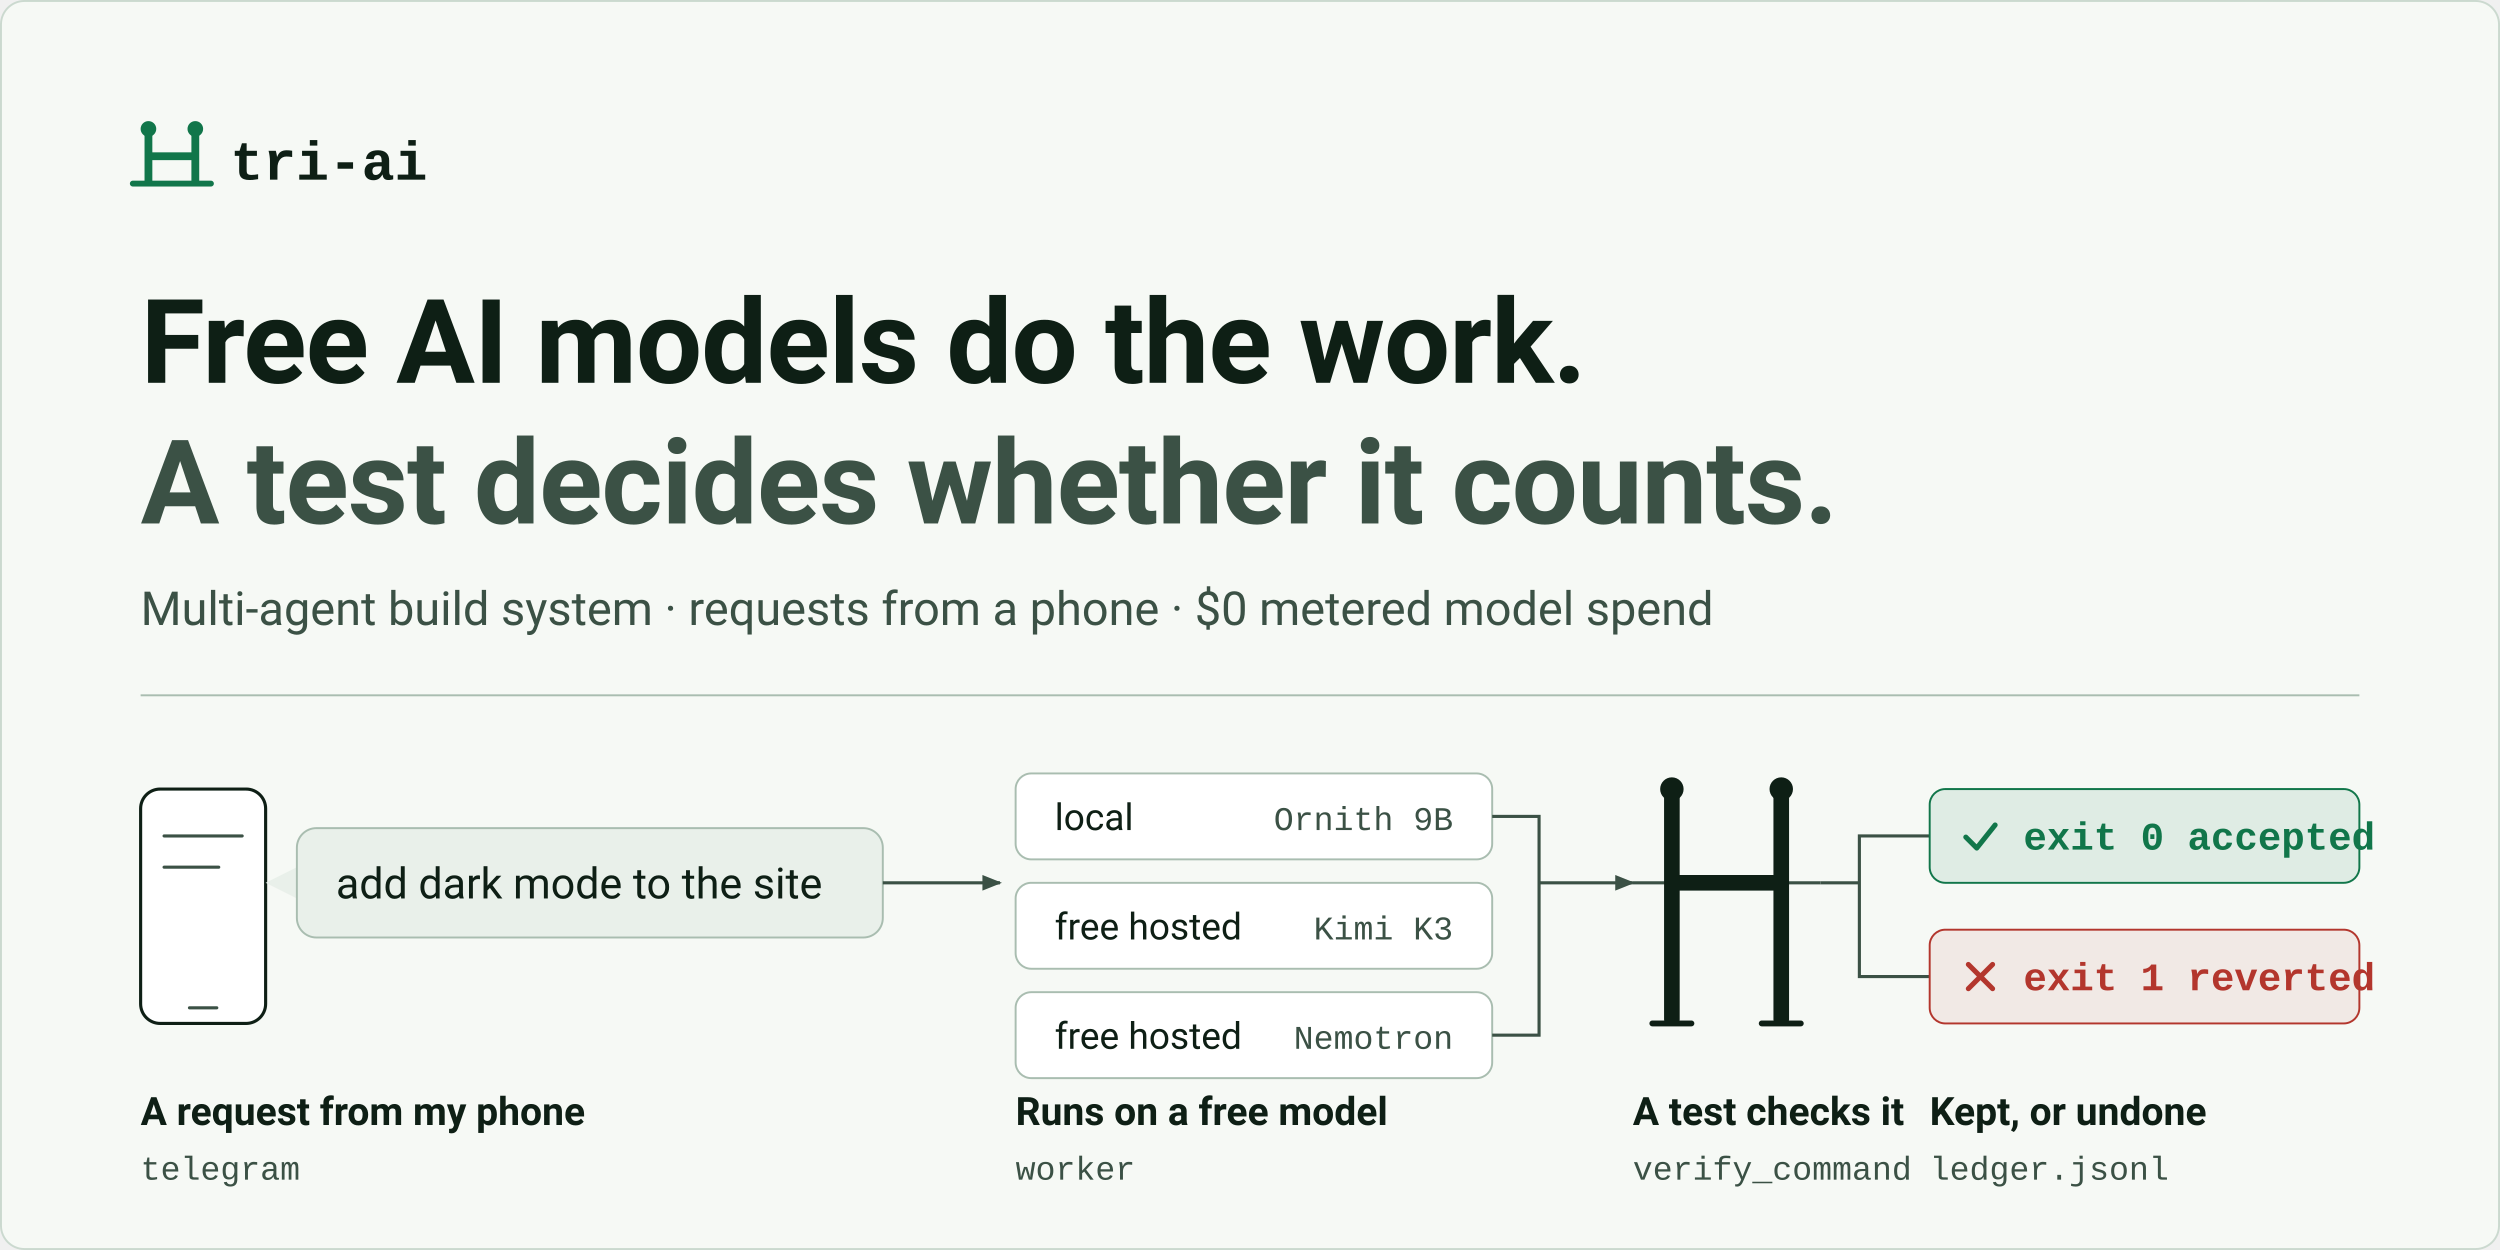
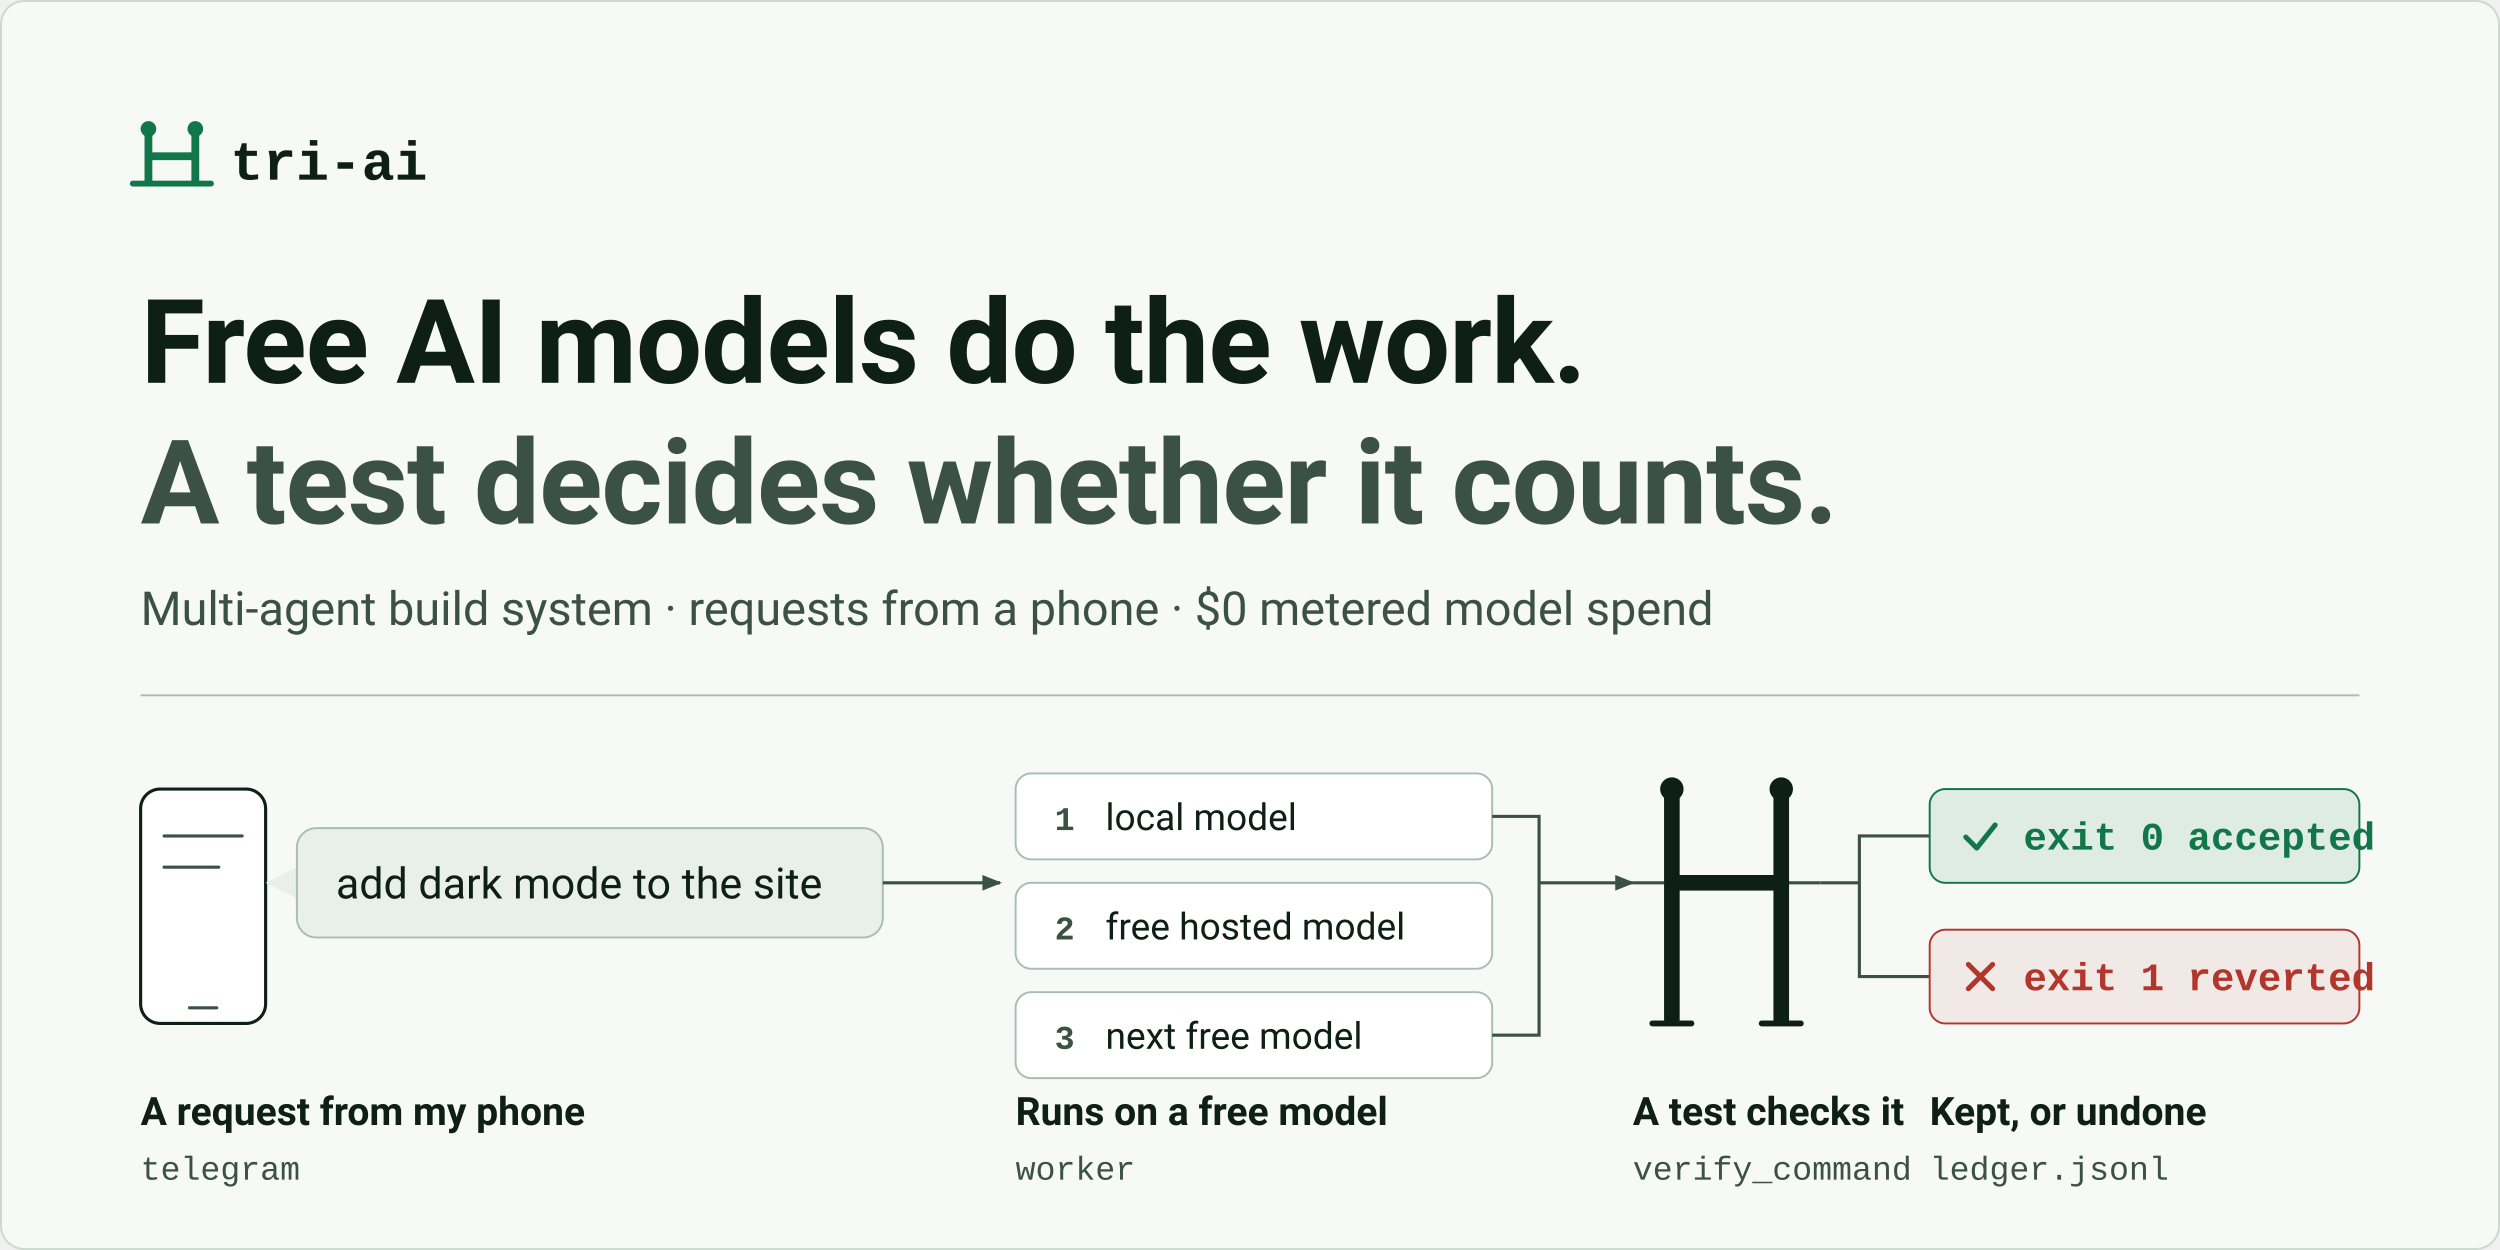
<svg xmlns="http://www.w3.org/2000/svg" viewBox="0 0 1280 640" width="1280" height="640" role="img" aria-labelledby="hero-light-title hero-light-desc">
  <style>
.s{font-family:system-ui,-apple-system,"Segoe UI",Roboto,"Helvetica Neue",Arial,sans-serif}
.m{font-family:ui-monospace,SFMono-Regular,"SF Mono",Menlo,Consolas,"Liberation Mono",monospace}
</style>
  <rect x="0.5" y="0.5" width="1279" height="639" rx="12" fill="#f6f9f5" stroke="#cbd9cf" />
  <defs>
    <marker id="m-a" markerWidth="10" markerHeight="8" refX="9" refY="4" orient="auto" markerUnits="userSpaceOnUse">
      <path d="M0 0 L10 4 L0 8 Z" fill="#3b5145" />
    </marker>
    <marker id="m-ok" markerWidth="10" markerHeight="8" refX="9" refY="4" orient="auto" markerUnits="userSpaceOnUse">
      <path d="M0 0 L10 4 L0 8 Z" fill="#11764a" />
    </marker>
    <marker id="m-bad" markerWidth="10" markerHeight="8" refX="9" refY="4" orient="auto" markerUnits="userSpaceOnUse">
      <path d="M0 0 L10 4 L0 8 Z" fill="#b3362d" />
    </marker>
    <marker id="m-warn" markerWidth="10" markerHeight="8" refX="9" refY="4" orient="auto" markerUnits="userSpaceOnUse">
      <path d="M0 0 L10 4 L0 8 Z" fill="#8a5a0b" />
    </marker>
  </defs>
-   <circle cx="76" cy="66" r="4" fill="#11764a" />
-   <circle cx="100" cy="66" r="4" fill="#11764a" />
-   <rect x="74" y="66" width="4" height="28" fill="#11764a" />
-   <rect x="98" y="66" width="4" height="28" fill="#11764a" />
-   <rect x="76" y="78" width="24" height="4" rx="1" fill="#11764a" />
-   <line x1="68" y1="94" x2="108" y2="94" stroke="#11764a" stroke-width="3" stroke-linecap="round" />
-   <text x="118" y="92" class="m" font-size="28" fill="#0e1f15" text-anchor="start" font-weight="600">tri-ai</text>
+   <g transform="translate(0 0)">
+     <circle cx="76" cy="66" r="4" fill="#11764a" />
+     <circle cx="100" cy="66" r="4" fill="#11764a" />
+     <rect x="74" y="66" width="4" height="28" fill="#11764a" />
+     <rect x="98" y="66" width="4" height="28" fill="#11764a" />
+     <rect x="76" y="78" width="24" height="4" rx="1" fill="#11764a" />
+     <line x1="68" y1="94" x2="108" y2="94" stroke="#11764a" stroke-width="3" stroke-linecap="round" />
+     <text x="118" y="92" class="m" font-size="28" fill="#0e1f15" text-anchor="start" font-weight="600">tri-ai</text>
+   </g>
  <text x="72" y="196" class="s" font-size="60" fill="#0e1f15" text-anchor="start" font-weight="650" letter-spacing="-0.5">Free AI models do the work.</text>
  <text x="72" y="268" class="s" font-size="60" fill="#3b5145" text-anchor="start" font-weight="650" letter-spacing="-0.5">A test decides whether it counts.</text>
  <text x="72" y="320" class="s" font-size="24" fill="#3b5145" text-anchor="start" font-weight="400">Multi-agent build system  ·  requests from a phone  ·  $0 metered model spend</text>
  <line x1="72" y1="356" x2="1208" y2="356" stroke="#a9bdb0" stroke-width="1" />
  <rect x="72" y="404" width="64" height="120" rx="10" fill="#ffffff" stroke="#0e1f15" stroke-width="1.6" />
  <line x1="97.0" y1="516" x2="111.0" y2="516" stroke="#3b5145" stroke-width="1.6" stroke-linecap="round" />
  <line x1="84" y1="428" x2="124" y2="428" stroke="#3b5145" stroke-width="1.6" stroke-linecap="round" />
  <line x1="84" y1="444" x2="112" y2="444" stroke="#3b5145" stroke-width="1.6" stroke-linecap="round" />
  <path d="M136 452 L152 444 L152 460 Z" fill="#e9f0ea" />
  <rect x="152" y="424" width="300" height="56" rx="10" fill="#e9f0ea" stroke="#a9bdb0" />
  <text x="172" y="460" class="s" font-size="22" fill="#0e1f15" text-anchor="start" font-weight="400">add dark mode to the site</text>
  <line x1="452" y1="452" x2="512" y2="452" stroke="#3b5145" stroke-width="1.6" marker-end="url(#m-a)" />
  <rect x="520" y="396" width="244" height="44" rx="8" fill="#ffffff" stroke="#a9bdb0" />
-   <text x="540" y="425" class="s" font-size="19" fill="#0e1f15" text-anchor="start" font-weight="400">local</text>
-   <text x="744" y="425" class="m" font-size="17" fill="#3b5145" text-anchor="end" font-weight="400">Ornith 9B</text>
+   <text x="540" y="425" class="m" font-size="17" fill="#3b5145" text-anchor="start" font-weight="600">1</text>
+   <text x="566" y="425" class="s" font-size="19" fill="#0e1f15" text-anchor="start" font-weight="400">local model</text>
  <rect x="520" y="452" width="244" height="44" rx="8" fill="#ffffff" stroke="#a9bdb0" />
-   <text x="540" y="481" class="s" font-size="19" fill="#0e1f15" text-anchor="start" font-weight="400">free hosted</text>
-   <text x="744" y="481" class="m" font-size="17" fill="#3b5145" text-anchor="end" font-weight="400">Kimi K3</text>
+   <text x="540" y="481" class="m" font-size="17" fill="#3b5145" text-anchor="start" font-weight="600">2</text>
+   <text x="566" y="481" class="s" font-size="19" fill="#0e1f15" text-anchor="start" font-weight="400">free hosted model</text>
  <rect x="520" y="508" width="244" height="44" rx="8" fill="#ffffff" stroke="#a9bdb0" />
-   <text x="540" y="537" class="s" font-size="19" fill="#0e1f15" text-anchor="start" font-weight="400">free hosted</text>
-   <text x="744" y="537" class="m" font-size="17" fill="#3b5145" text-anchor="end" font-weight="400">Nemotron</text>
+   <text x="540" y="537" class="m" font-size="17" fill="#3b5145" text-anchor="start" font-weight="600">3</text>
+   <text x="566" y="537" class="s" font-size="19" fill="#0e1f15" text-anchor="start" font-weight="400">next free model</text>
  <path d="M764 418 H788 V530 H764 M788 452 H836" fill="none" stroke="#3b5145" stroke-width="1.6" marker-end="url(#m-a)" />
  <line x1="836" y1="452" x2="932" y2="452" stroke="#3b5145" stroke-width="1.6" />
  <rect x="852" y="404" width="8" height="120" rx="2" fill="#0e1f15" />
  <rect x="908" y="404" width="8" height="120" rx="2" fill="#0e1f15" />
  <circle cx="856" cy="404" r="6" fill="#0e1f15" />
  <line x1="846" y1="524" x2="866" y2="524" stroke="#0e1f15" stroke-width="3" stroke-linecap="round" />
  <circle cx="912" cy="404" r="6" fill="#0e1f15" />
  <line x1="902" y1="524" x2="922" y2="524" stroke="#0e1f15" stroke-width="3" stroke-linecap="round" />
  <rect x="858" y="448" width="52" height="8" rx="2" fill="#0e1f15" />
  <path d="M932 452 H952 V428 H988 M952 452 V500 H988" fill="none" stroke="#3b5145" stroke-width="1.6" />
  <rect x="988" y="404" width="220" height="48" rx="8" fill="rgba(17,118,74,0.10)" stroke="#11764a" />
  <path d="M1006.5 428.6 L1012.1 434.2 L1021.5 422.4" fill="none" stroke="#11764a" stroke-width="2.6" stroke-linecap="round" stroke-linejoin="round" />
  <text x="1036" y="435" class="m" font-size="20" fill="#11764a" text-anchor="start" font-weight="600">exit 0  accepted</text>
  <rect x="988" y="476" width="220" height="48" rx="8" fill="rgba(179,54,45,0.08)" stroke="#b3362d" />
  <path d="M1007.8 493.8 L1020.2 506.2 M1020.2 493.8 L1007.8 506.2" fill="none" stroke="#b3362d" stroke-width="2.6" stroke-linecap="round" />
  <text x="1036" y="507" class="m" font-size="20" fill="#b3362d" text-anchor="start" font-weight="600">exit 1  reverted</text>
  <text x="72" y="576" class="s" font-size="20" fill="#0e1f15" text-anchor="start" font-weight="600">A request from my phone</text>
  <text x="72" y="604" class="m" font-size="17" fill="#3b5145" text-anchor="start" font-weight="400">telegram</text>
  <text x="520" y="576" class="s" font-size="20" fill="#0e1f15" text-anchor="start" font-weight="600">Runs on a free model</text>
  <text x="520" y="604" class="m" font-size="17" fill="#3b5145" text-anchor="start" font-weight="400">worker</text>
  <text x="836" y="576" class="s" font-size="20" fill="#0e1f15" text-anchor="start" font-weight="600">A test checks it</text>
  <text x="836" y="604" class="m" font-size="17" fill="#3b5145" text-anchor="start" font-weight="400">verify_command</text>
  <text x="988" y="576" class="s" font-size="20" fill="#0e1f15" text-anchor="start" font-weight="600">Kept, or undone</text>
  <text x="988" y="604" class="m" font-size="17" fill="#3b5145" text-anchor="start" font-weight="400">ledger.jsonl</text>
</svg>
